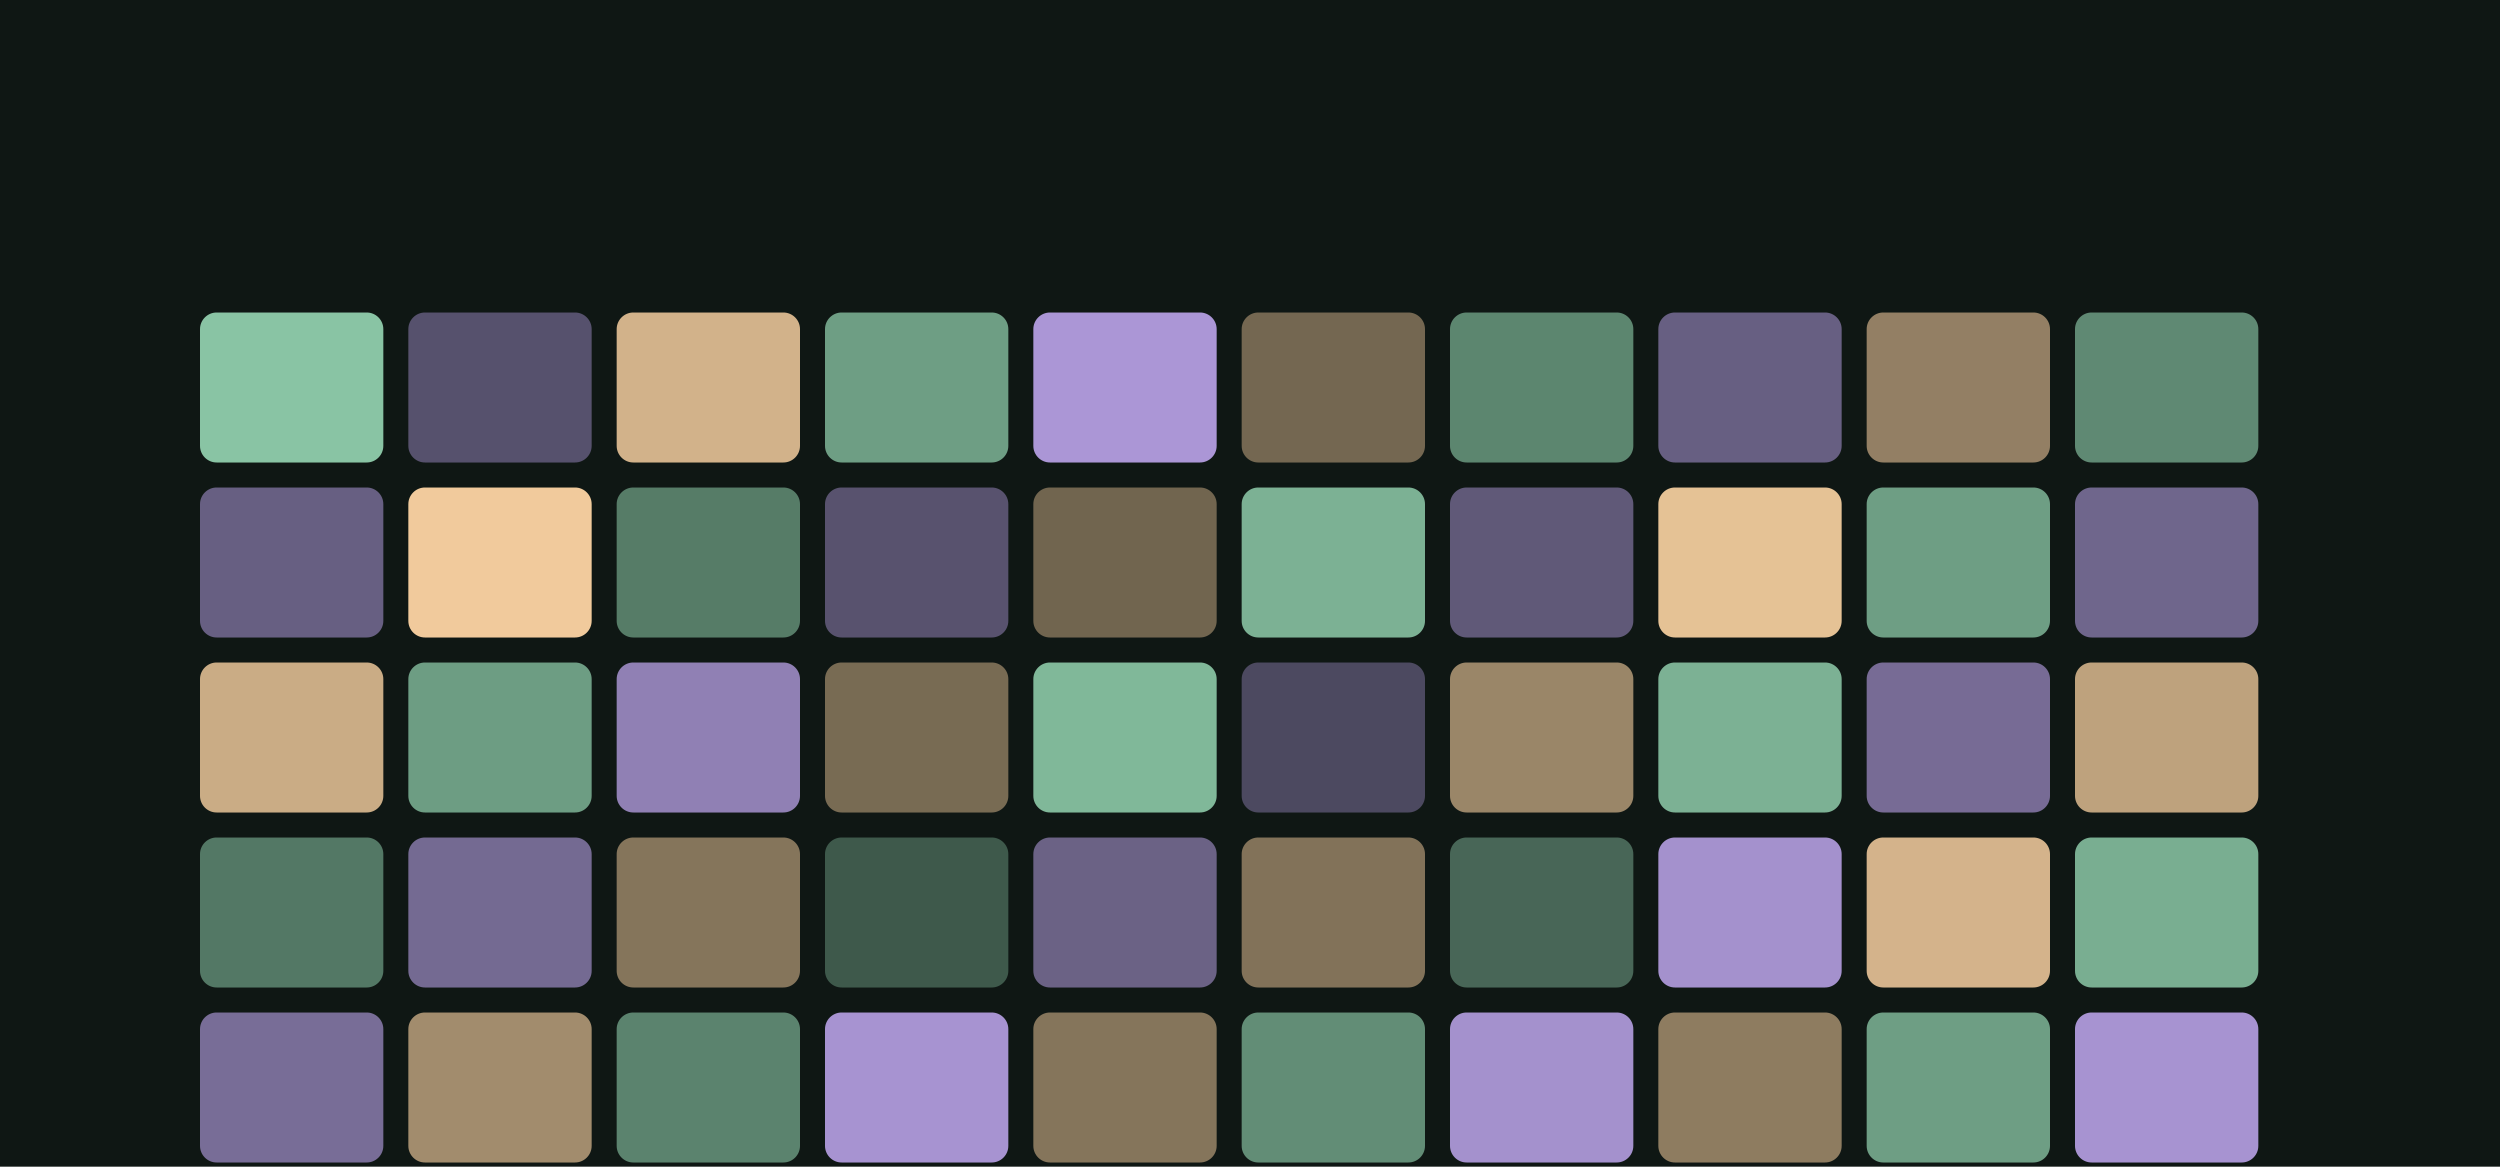
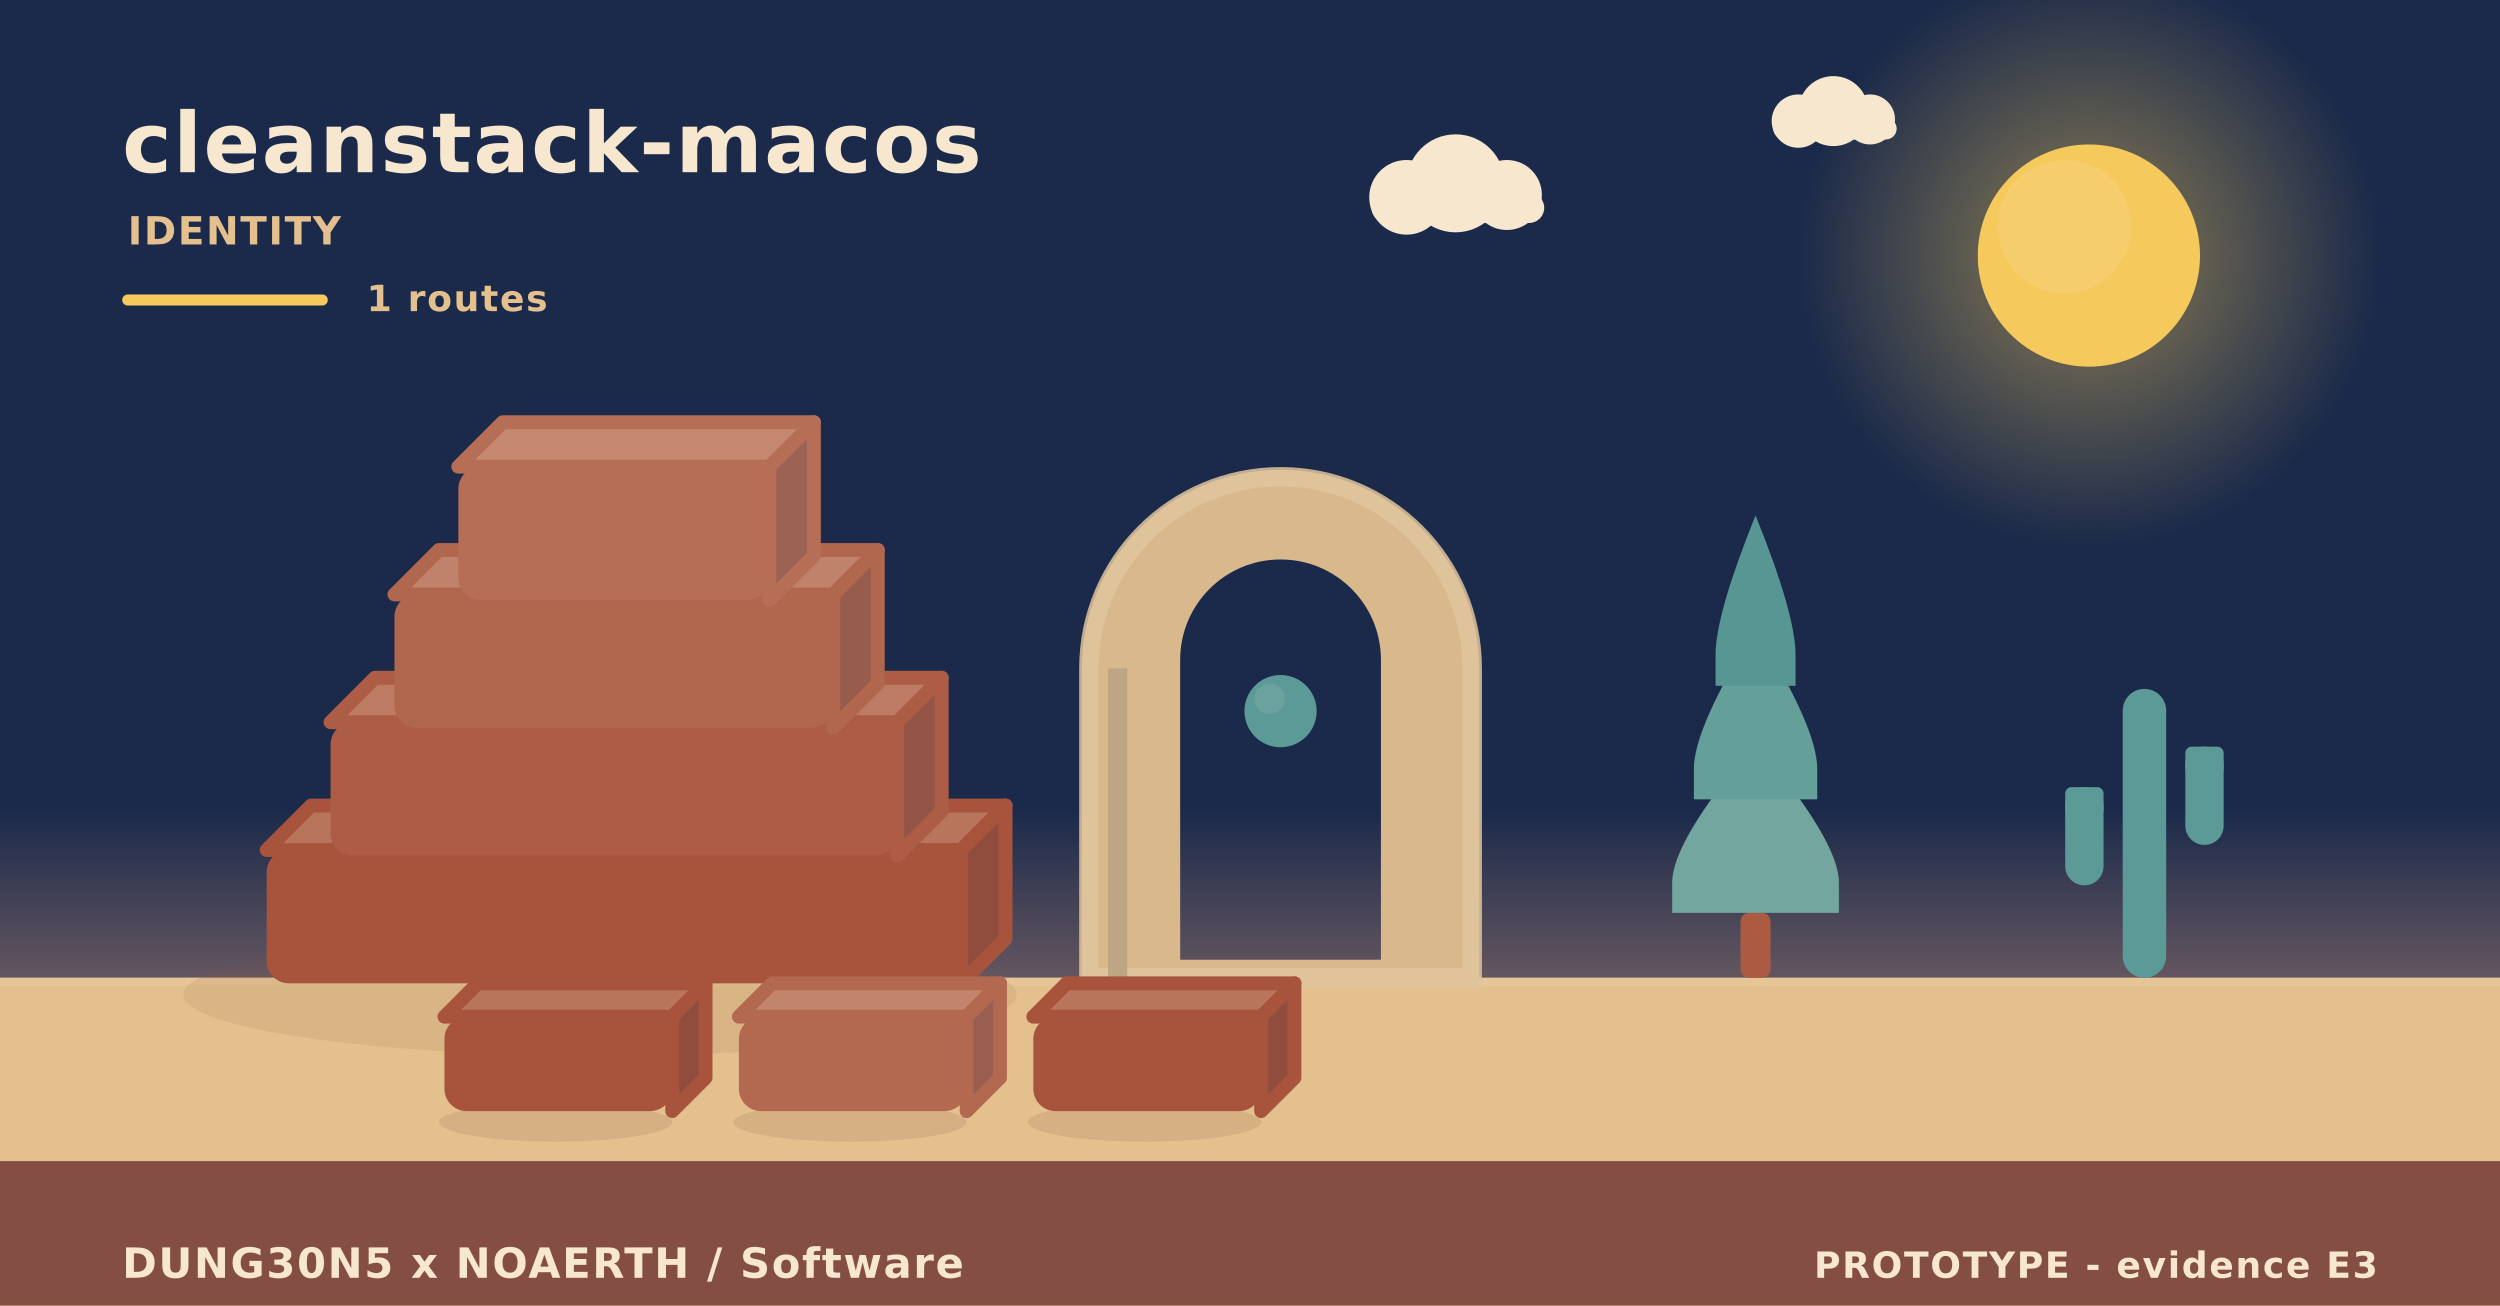
- <svg xmlns="http://www.w3.org/2000/svg" viewBox="0 0 1200 560" width="1200" height="560" role="img" aria-label="cleanstack-macos hero">
-   <rect width="1200" height="560" fill="#0f1714" />
-   <defs>
-     <linearGradient id="gh" x1="0" y1="0" x2="1" y2="1">
-       <stop offset="0%" stop-color="#95d5b2" />
-       <stop offset="100%" stop-color="#b8a1e6" />
-     </linearGradient>
-   </defs>
-   <rect x="96.00" y="150.00" width="88.00" height="72.00" rx="8.00" fill="#95d5b2" opacity="0.91" />
-   <rect x="196.00" y="150.00" width="88.00" height="72.00" rx="8.00" fill="#b8a1e6" opacity="0.42" />
-   <rect x="296.00" y="150.00" width="88.00" height="72.00" rx="8.00" fill="#ffd6a5" opacity="0.81" />
-   <rect x="396.00" y="150.00" width="88.00" height="72.00" rx="8.00" fill="#95d5b2" opacity="0.71" />
-   <rect x="496.00" y="150.00" width="88.00" height="72.00" rx="8.00" fill="#b8a1e6" opacity="0.92" />
-   <rect x="596.00" y="150.00" width="88.00" height="72.00" rx="8.00" fill="#ffd6a5" opacity="0.42" />
-   <rect x="696.00" y="150.00" width="88.00" height="72.00" rx="8.00" fill="#95d5b2" opacity="0.58" />
-   <rect x="796.00" y="150.00" width="88.00" height="72.00" rx="8.00" fill="#b8a1e6" opacity="0.52" />
-   <rect x="896.00" y="150.00" width="88.00" height="72.00" rx="8.00" fill="#ffd6a5" opacity="0.55" />
-   <rect x="996.00" y="150.00" width="88.00" height="72.00" rx="8.00" fill="#95d5b2" opacity="0.60" />
-   <rect x="96.00" y="234.00" width="88.00" height="72.00" rx="8.00" fill="#b8a1e6" opacity="0.52" />
-   <rect x="196.00" y="234.00" width="88.00" height="72.00" rx="8.00" fill="#ffd6a5" opacity="0.94" />
-   <rect x="296.00" y="234.00" width="88.00" height="72.00" rx="8.00" fill="#95d5b2" opacity="0.53" />
-   <rect x="396.00" y="234.00" width="88.00" height="72.00" rx="8.00" fill="#b8a1e6" opacity="0.43" />
-   <rect x="496.00" y="234.00" width="88.00" height="72.00" rx="8.00" fill="#ffd6a5" opacity="0.41" />
-   <rect x="596.00" y="234.00" width="88.00" height="72.00" rx="8.00" fill="#95d5b2" opacity="0.81" />
-   <rect x="696.00" y="234.00" width="88.00" height="72.00" rx="8.00" fill="#b8a1e6" opacity="0.48" />
-   <rect x="796.00" y="234.00" width="88.00" height="72.00" rx="8.00" fill="#ffd6a5" opacity="0.89" />
-   <rect x="896.00" y="234.00" width="88.00" height="72.00" rx="8.00" fill="#95d5b2" opacity="0.71" />
-   <rect x="996.00" y="234.00" width="88.00" height="72.00" rx="8.00" fill="#b8a1e6" opacity="0.57" />
-   <rect x="96.00" y="318.00" width="88.00" height="72.00" rx="8.00" fill="#ffd6a5" opacity="0.78" />
-   <rect x="196.00" y="318.00" width="88.00" height="72.00" rx="8.00" fill="#95d5b2" opacity="0.70" />
-   <rect x="296.00" y="318.00" width="88.00" height="72.00" rx="8.00" fill="#b8a1e6" opacity="0.76" />
-   <rect x="396.00" y="318.00" width="88.00" height="72.00" rx="8.00" fill="#ffd6a5" opacity="0.44" />
-   <rect x="496.00" y="318.00" width="88.00" height="72.00" rx="8.00" fill="#95d5b2" opacity="0.84" />
-   <rect x="596.00" y="318.00" width="88.00" height="72.00" rx="8.00" fill="#b8a1e6" opacity="0.36" />
-   <rect x="696.00" y="318.00" width="88.00" height="72.00" rx="8.00" fill="#ffd6a5" opacity="0.58" />
-   <rect x="796.00" y="318.00" width="88.00" height="72.00" rx="8.00" fill="#95d5b2" opacity="0.81" />
-   <rect x="896.00" y="318.00" width="88.00" height="72.00" rx="8.00" fill="#b8a1e6" opacity="0.61" />
-   <rect x="996.00" y="318.00" width="88.00" height="72.00" rx="8.00" fill="#ffd6a5" opacity="0.73" />
-   <rect x="96.00" y="402.00" width="88.00" height="72.00" rx="8.00" fill="#95d5b2" opacity="0.51" />
-   <rect x="196.00" y="402.00" width="88.00" height="72.00" rx="8.00" fill="#b8a1e6" opacity="0.60" />
-   <rect x="296.00" y="402.00" width="88.00" height="72.00" rx="8.00" fill="#ffd6a5" opacity="0.49" />
-   <rect x="396.00" y="402.00" width="88.00" height="72.00" rx="8.00" fill="#95d5b2" opacity="0.35" />
-   <rect x="496.00" y="402.00" width="88.00" height="72.00" rx="8.00" fill="#b8a1e6" opacity="0.54" />
-   <rect x="596.00" y="402.00" width="88.00" height="72.00" rx="8.00" fill="#ffd6a5" opacity="0.48" />
-   <rect x="696.00" y="402.00" width="88.00" height="72.00" rx="8.00" fill="#95d5b2" opacity="0.42" />
-   <rect x="796.00" y="402.00" width="88.00" height="72.00" rx="8.00" fill="#b8a1e6" opacity="0.88" />
-   <rect x="896.00" y="402.00" width="88.00" height="72.00" rx="8.00" fill="#ffd6a5" opacity="0.82" />
-   <rect x="996.00" y="402.00" width="88.00" height="72.00" rx="8.00" fill="#95d5b2" opacity="0.79" />
-   <rect x="96.00" y="486.00" width="88.00" height="72.00" rx="8.00" fill="#b8a1e6" opacity="0.62" />
-   <rect x="196.00" y="486.00" width="88.00" height="72.00" rx="8.00" fill="#ffd6a5" opacity="0.61" />
-   <rect x="296.00" y="486.00" width="88.00" height="72.00" rx="8.00" fill="#95d5b2" opacity="0.57" />
-   <rect x="396.00" y="486.00" width="88.00" height="72.00" rx="8.00" fill="#b8a1e6" opacity="0.90" />
-   <rect x="496.00" y="486.00" width="88.00" height="72.00" rx="8.00" fill="#ffd6a5" opacity="0.49" />
-   <rect x="596.00" y="486.00" width="88.00" height="72.00" rx="8.00" fill="#95d5b2" opacity="0.62" />
-   <rect x="696.00" y="486.00" width="88.00" height="72.00" rx="8.00" fill="#b8a1e6" opacity="0.88" />
-   <rect x="796.00" y="486.00" width="88.00" height="72.00" rx="8.00" fill="#ffd6a5" opacity="0.53" />
-   <rect x="896.00" y="486.00" width="88.00" height="72.00" rx="8.00" fill="#95d5b2" opacity="0.71" />
-   <rect x="996.00" y="486.00" width="88.00" height="72.00" rx="8.00" fill="#b8a1e6" opacity="0.90" />
+ <svg xmlns="http://www.w3.org/2000/svg" width="900" height="470" viewBox="0 0 900 470" role="img" aria-label="cleanstack-macos - identity">
+   <linearGradient id="skyh" x1="0" y1="0" x2="0" y2="1">
+     <stop offset="0" stop-color="#1b2a4a" />
+     <stop offset="0.62" stop-color="#1b2a4a" />
+     <stop offset="1" stop-color="#f3ad8a" />
+   </linearGradient>
+   <rect width="900" height="470" fill="url(#skyh)" />
+   <radialGradient id="sunh">
+     <stop offset="0.35" stop-color="#f5c95c" stop-opacity="0.34" />
+     <stop offset="1" stop-color="#f5c95c" stop-opacity="0" />
+   </radialGradient>
+   <circle cx="752" cy="92" r="104" fill="url(#sunh)" />
+   <circle cx="752" cy="92" r="40" fill="#f5c95c" />
+   <circle cx="743.2" cy="81.6" r="24" fill="#f5d27e" opacity="0.5" />
+   <g>
+     <circle cx="524" cy="66" r="17.64" fill="#f6e7ce" />
+     <circle cx="506.36" cy="71.04" r="13.44" fill="#f6e7ce" />
+     <circle cx="542.48" cy="70.2" r="12.6" fill="#f6e7ce" />
+     <rect x="493.76" y="69.36" width="62.16" height="10.92" rx="5.46" fill="#f6e7ce" />
+   </g>
+   <g>
+     <circle cx="660" cy="40" r="12.6" fill="#f6e7ce" />
+     <circle cx="647.4" cy="43.6" r="9.6" fill="#f6e7ce" />
+     <circle cx="673.2" cy="43" r="9" fill="#f6e7ce" />
+     <rect x="638.4" y="42.4" width="44.4" height="7.8" rx="3.9" fill="#f6e7ce" />
+   </g>
+   <rect x="0" y="352" width="900" height="118" fill="#e3c08d" />
+   <rect x="0" y="352" width="900" height="3" fill="#e6c596" />
+   <text x="44" y="62" font-family="Verdana,DejaVu Sans,sans-serif" font-size="30" font-weight="700" letter-spacing="0.6" fill="#f6e7ce" text-anchor="start">cleanstack-macos</text>
+   <text x="46" y="88" font-family="Verdana,DejaVu Sans,sans-serif" font-size="14" font-weight="700" letter-spacing="0.6" fill="#e3c08d" text-anchor="start">IDENTITY</text>
+   <rect x="44" y="106" width="74" height="4" rx="2" fill="#f5c95c" />
+   <text x="132" y="112" font-family="Verdana,DejaVu Sans,sans-serif" font-size="13" font-weight="700" letter-spacing="0.6" fill="#e3c08d" text-anchor="start">1 routes</text>
+   <ellipse cx="216" cy="358" rx="150" ry="22" fill="rgba(138,90,68,0.11)" />
+   <path d="M96,306 L346,306 L362,290 L112,290 Z" fill="#b9745c" stroke="#a8543c" stroke-width="5" stroke-linejoin="round" />
+   <path d="M346,306 L362,290 L362,338 L346,354 Z" fill="#904d3e" stroke="#a8543c" stroke-width="5" stroke-linejoin="round" />
+   <rect x="96" y="306" width="250" height="48" rx="8" fill="#a8543c" />
+   <path d="M119,260 L323,260 L339,244 L135,244 Z" fill="#bd7b63" stroke="#ad5d45" stroke-width="5" stroke-linejoin="round" />
+   <path d="M323,260 L339,244 L339,292 L323,308 Z" fill="#945446" stroke="#ad5d45" stroke-width="5" stroke-linejoin="round" />
+   <rect x="119" y="260" width="204" height="48" rx="8" fill="#ad5d45" />
+   <path d="M142,214 L300,214 L316,198 L158,198 Z" fill="#c0826a" stroke="#b1664e" stroke-width="5" stroke-linejoin="round" />
+   <path d="M300,214 L316,198 L316,246 L300,262 Z" fill="#985c4d" stroke="#b1664e" stroke-width="5" stroke-linejoin="round" />
+   <rect x="142" y="214" width="158" height="48" rx="8" fill="#b1664e" />
+   <path d="M165,168 L277,168 L293,152 L181,152 Z" fill="#c48970" stroke="#b66e56" stroke-width="5" stroke-linejoin="round" />
+   <path d="M277,168 L293,152 L293,200 L277,216 Z" fill="#9c6254" stroke="#b66e56" stroke-width="5" stroke-linejoin="round" />
+   <rect x="165" y="168" width="112" height="48" rx="8" fill="#b66e56" />
+   <path d="M392,352 L392,240.64 A69,69 0 0 1 530,240.64 L530,352 Z M422.36,348 L422.36,237.55 A38.64,38.64 0 0 1 499.64,237.55 L499.64,348 Z" fill="#d9b98c" fill-rule="evenodd" stroke="#d9b98c" stroke-width="5" stroke-linejoin="round" />
+   <path d="M392,352 L392,240.64 A69,69 0 0 1 530,240.64 L530,352 Z" fill="none" stroke="#e0c49c" stroke-width="7" stroke-linecap="round" opacity="0.85" />
+   <rect x="398.9" y="240.64" width="6.9" height="111.36" fill="#bea583" />
+   <circle cx="461" cy="256" r="13" fill="#5b9a97" />
+   <circle cx="457.1" cy="251.58" r="5.46" fill="#7aa9a2" opacity="0.55" />
+   <rect x="626.6" y="328.64" width="10.8" height="23.36" rx="3" fill="#ac5b43" />
+   <path d="M632,267.32 Q602,302.89 602,317.6 Q602,328.64 602,328.64 L662,328.64 Q662,328.64 662,317.6 Q662,302.89 632,267.32 Z" fill="#74a6a0" />
+   <path d="M632,226.44 Q609.8,262.01 609.8,276.72 Q609.8,287.76 609.8,287.76 L654.2,287.76 Q654.2,287.76 654.2,276.72 Q654.2,262.01 632,226.44 Z" fill="#649f9a" />
+   <path d="M632,185.56 Q617.6,221.13 617.6,235.84 Q617.6,246.88 617.6,246.88 L646.4,246.88 Q646.4,246.88 646.4,235.84 Q646.4,221.13 632,185.56 Z" fill="#589694" />
+   <rect x="764.18" y="248" width="15.64" height="104" rx="7.82" fill="#5b9a97" />
+   <rect x="743.48" y="283.36" width="13.8" height="35.36" rx="6.9" fill="#5b9a97" />
+   <rect x="743.48" y="283.36" width="13.8" height="10.4" rx="2.3" fill="#5b9a97" />
+   <rect x="786.72" y="268.8" width="13.8" height="35.36" rx="6.9" fill="#5b9a97" />
+   <rect x="786.72" y="268.8" width="13.8" height="10.4" rx="2.3" fill="#5b9a97" />
+   <ellipse cx="200" cy="404" rx="42" ry="7" fill="rgba(138,90,68,0.15)" />
+   <path d="M160,366 L242,366 L254,354 L172,354 Z" fill="#b9745c" stroke="#a8543c" stroke-width="5" stroke-linejoin="round" />
+   <path d="M242,366 L254,354 L254,388 L242,400 Z" fill="#904d3e" stroke="#a8543c" stroke-width="5" stroke-linejoin="round" />
+   <rect x="160" y="366" width="82" height="34" rx="8" fill="#a8543c" />
+   <ellipse cx="306" cy="404" rx="42" ry="7" fill="rgba(138,90,68,0.15)" />
+   <path d="M266,366 L348,366 L360,354 L278,354 Z" fill="#c2856c" stroke="#b36950" stroke-width="5" stroke-linejoin="round" />
+   <path d="M348,366 L360,354 L360,388 L348,400 Z" fill="#995e4f" stroke="#b36950" stroke-width="5" stroke-linejoin="round" />
+   <rect x="266" y="366" width="82" height="34" rx="8" fill="#b36950" />
+   <ellipse cx="412" cy="404" rx="42" ry="7" fill="rgba(138,90,68,0.15)" />
+   <path d="M372,366 L454,366 L466,354 L384,354 Z" fill="#b9745c" stroke="#a8543c" stroke-width="5" stroke-linejoin="round" />
+   <path d="M454,366 L466,354 L466,388 L454,400 Z" fill="#904d3e" stroke="#a8543c" stroke-width="5" stroke-linejoin="round" />
+   <rect x="372" y="366" width="82" height="34" rx="8" fill="#a8543c" />
+   <rect x="0" y="418" width="900" height="52" rx="0" fill="#7e4740" opacity="0.94" />
+   <text x="44" y="460" font-family="Verdana,DejaVu Sans,sans-serif" font-size="15" font-weight="700" letter-spacing="0.6" fill="#f6e7ce" text-anchor="start">DUNG30N5 x NOAERTH  /  Software</text>
+   <text x="856" y="460" font-family="Verdana,DejaVu Sans,sans-serif" font-size="13" font-weight="700" letter-spacing="0.6" fill="#f6e7ce" text-anchor="end">PROTOTYPE  -  evidence E3</text>
</svg>
